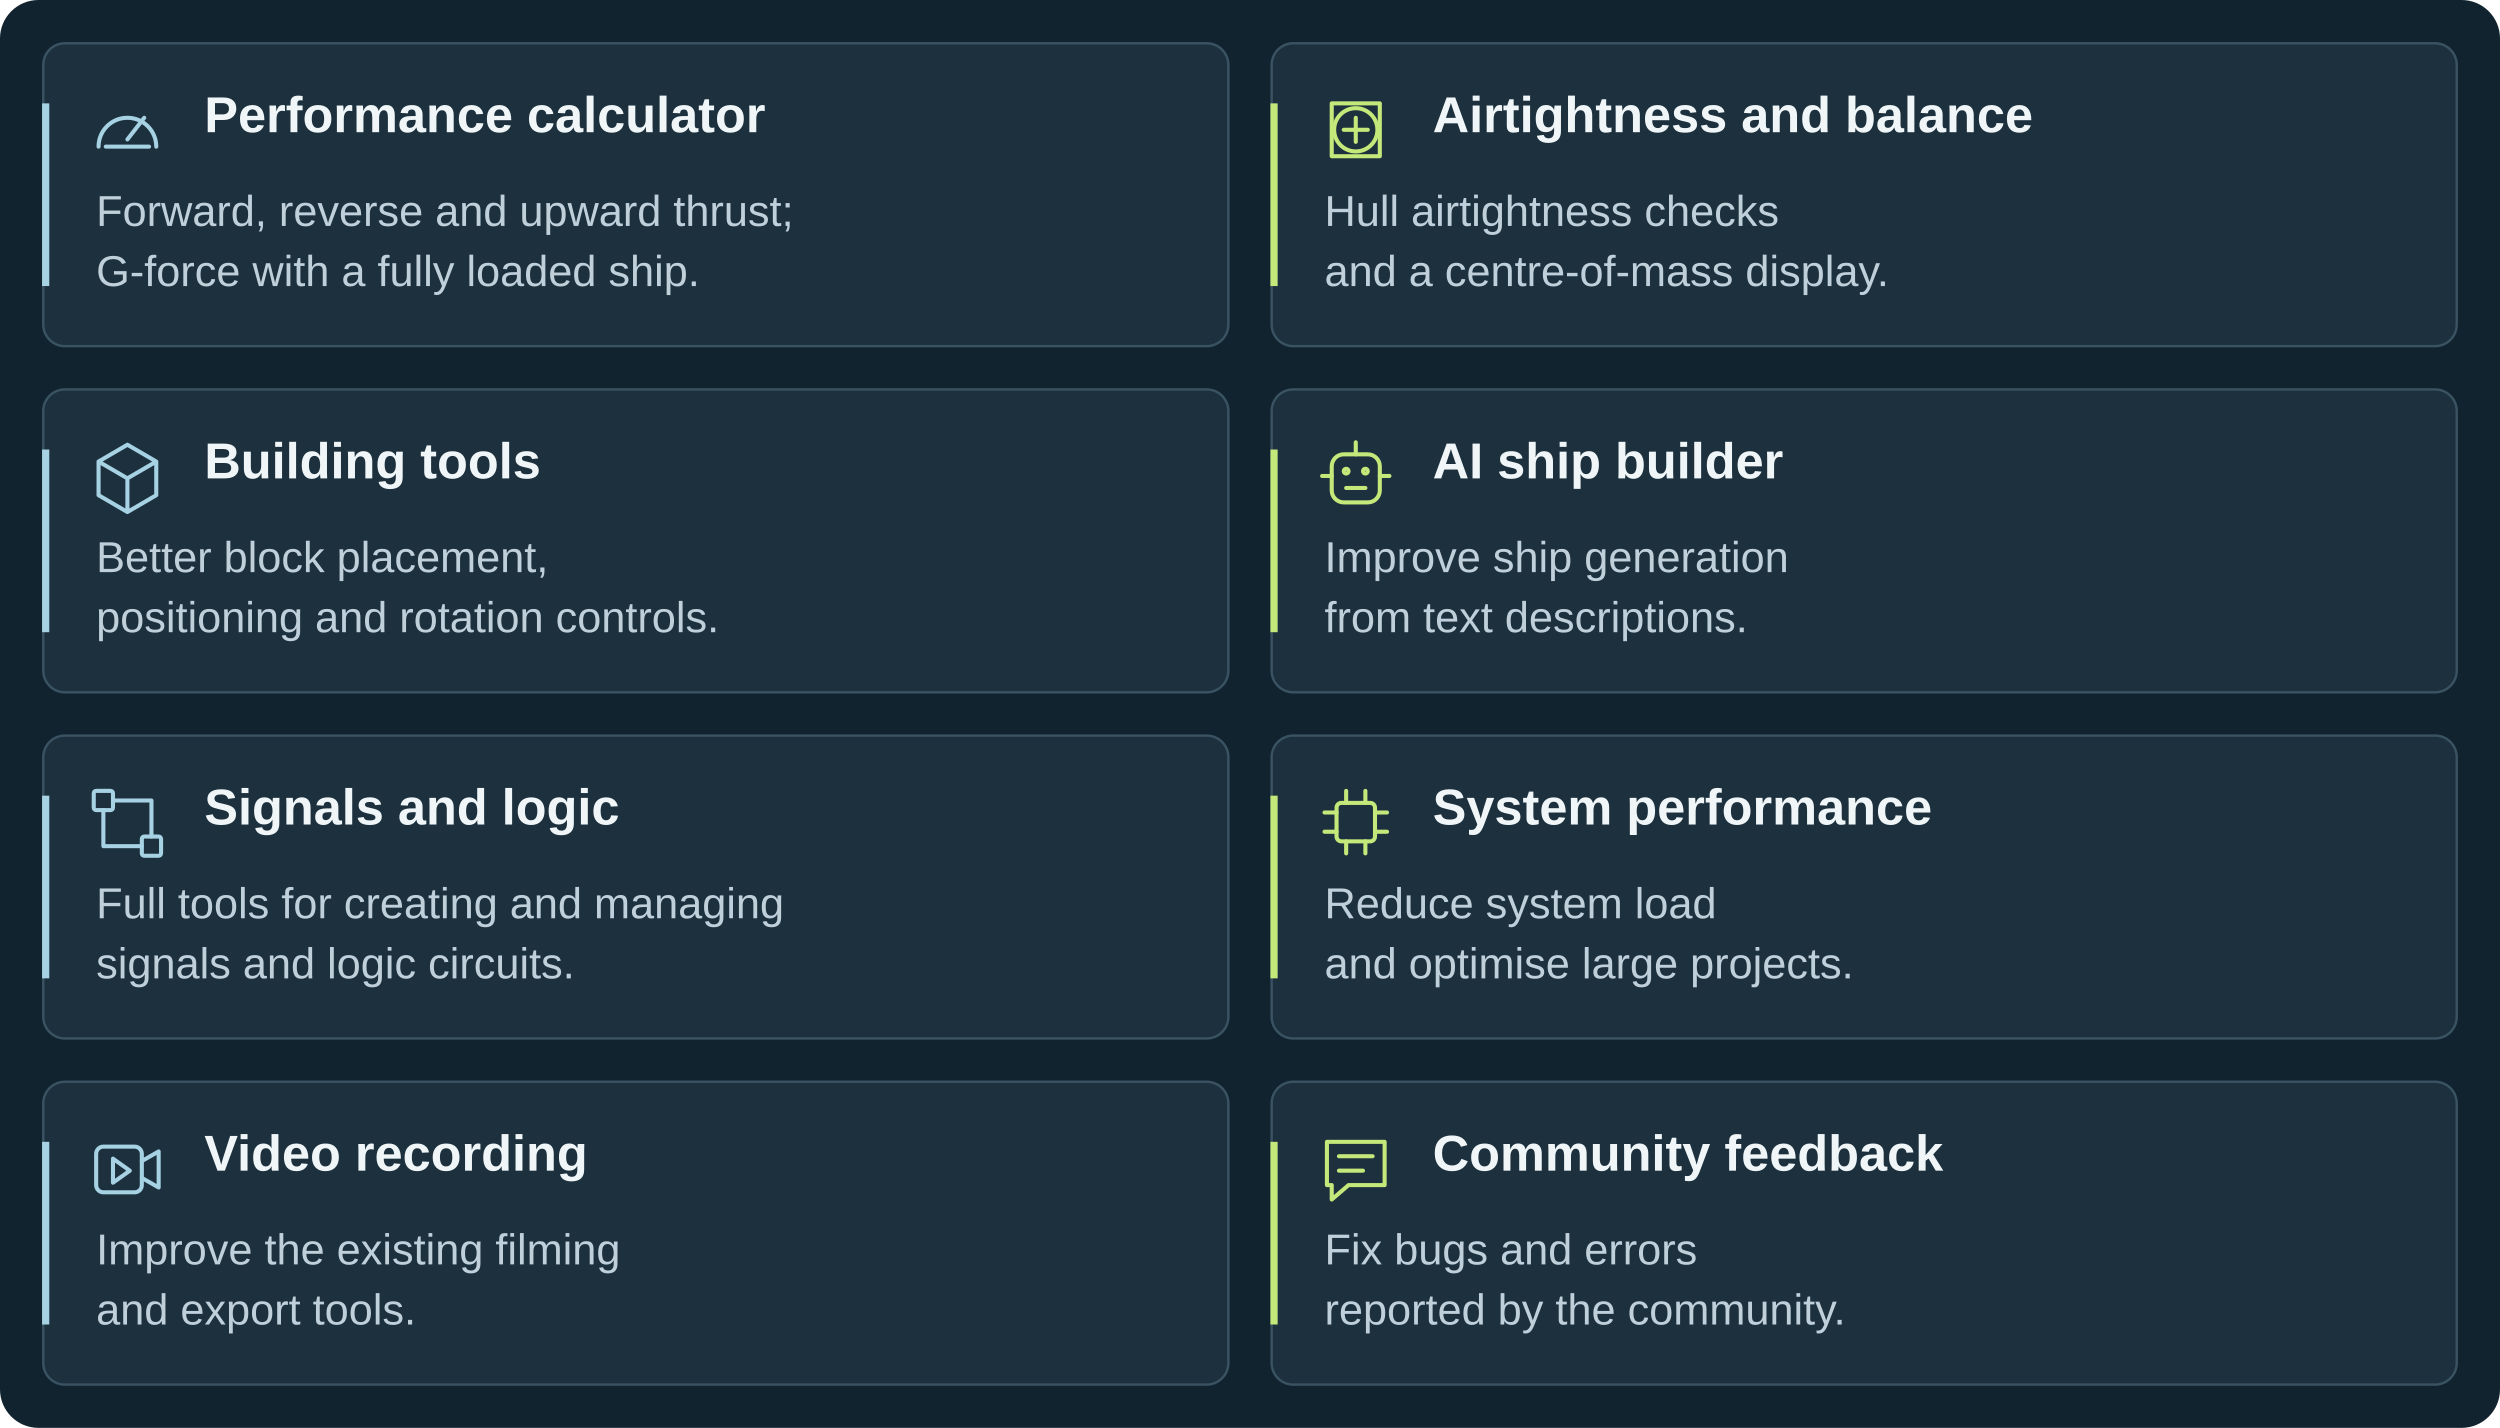
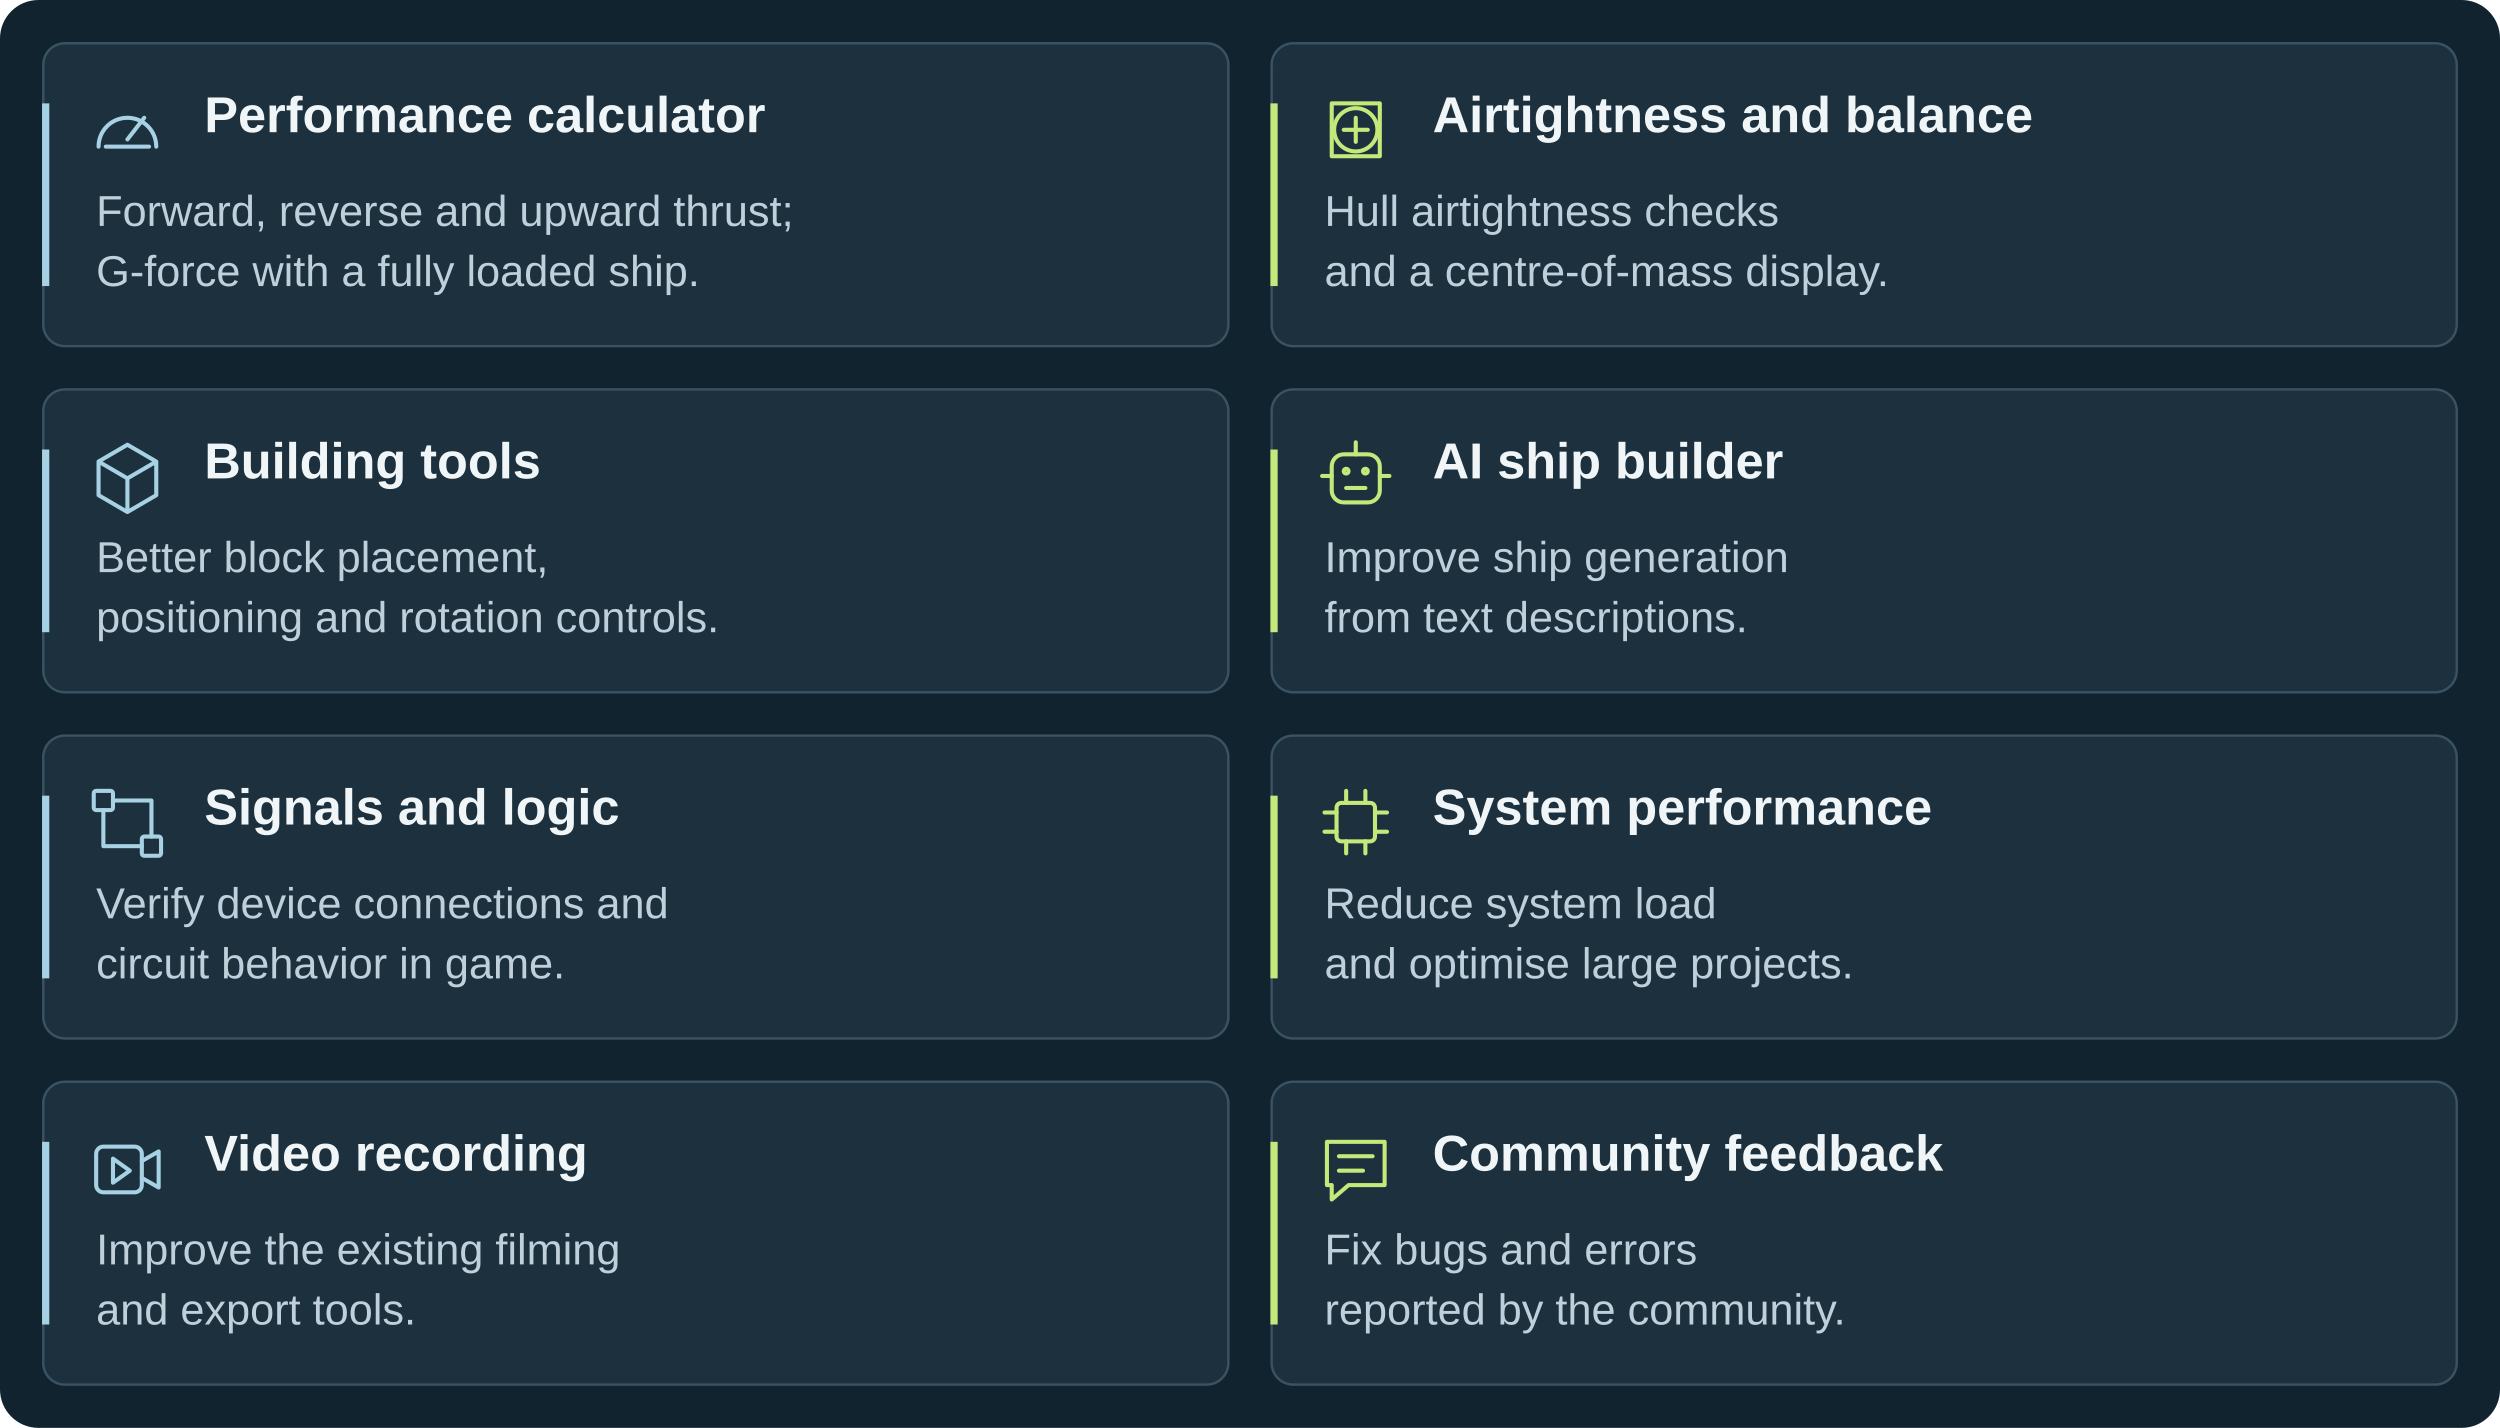
<svg xmlns="http://www.w3.org/2000/svg" width="1040" height="594" viewBox="0 0 1040 594" role="img">
  <rect width="1040" height="594" rx="16" fill="#11232e" />
  <g transform="translate(18 18)">
    <rect width="493" height="126" rx="9" fill="#1c303d" stroke="#3a5362" />
    <path d="M1 25v76" stroke="#a6d2e4" stroke-width="3" />
    <g transform="translate(19 20)" stroke="#a6d2e4" fill="none" stroke-width="1.7" stroke-linecap="round" stroke-linejoin="round">
      <path d="M4 23a12 12 0 1 1 24 0M16 20l7-9M7 23h18" />
    </g>
    <text x="67" y="37" fill="#f0f6f8" font-family="Segoe UI,Arial,sans-serif" font-size="21" font-weight="600">Performance calculator</text>
    <text x="22" y="76" fill="#bfd0db" font-family="Segoe UI,Arial,sans-serif" font-size="18">Forward, reverse and upward thrust;</text>
    <text x="22" y="101" fill="#bfd0db" font-family="Segoe UI,Arial,sans-serif" font-size="18">G-force with a fully loaded ship.</text>
  </g>
  <g transform="translate(529 18)">
    <rect width="493" height="126" rx="9" fill="#1c303d" stroke="#3a5362" />
    <path d="M1 25v76" stroke="#c5e87b" stroke-width="3" />
    <g transform="translate(19 20)" stroke="#c5e87b" fill="none" stroke-width="1.7" stroke-linecap="round" stroke-linejoin="round">
      <path d="M6 5h20v22H6zM11 16h10M16 11v10" />
      <circle cx="16" cy="16" r="9" />
    </g>
    <text x="67" y="37" fill="#f0f6f8" font-family="Segoe UI,Arial,sans-serif" font-size="21" font-weight="600">Airtightness and balance</text>
    <text x="22" y="76" fill="#bfd0db" font-family="Segoe UI,Arial,sans-serif" font-size="18">Hull airtightness checks</text>
    <text x="22" y="101" fill="#bfd0db" font-family="Segoe UI,Arial,sans-serif" font-size="18">and a centre-of-mass display.</text>
  </g>
  <g transform="translate(18 162)">
    <rect width="493" height="126" rx="9" fill="#1c303d" stroke="#3a5362" />
    <path d="M1 25v76" stroke="#a6d2e4" stroke-width="3" />
    <g transform="translate(19 20)" stroke="#a6d2e4" fill="none" stroke-width="1.7" stroke-linecap="round" stroke-linejoin="round">
      <path d="m16 3 12 7v14l-12 7L4 24V10zM4 10l12 7 12-7M16 17v14" />
    </g>
    <text x="67" y="37" fill="#f0f6f8" font-family="Segoe UI,Arial,sans-serif" font-size="21" font-weight="600">Building tools</text>
    <text x="22" y="76" fill="#bfd0db" font-family="Segoe UI,Arial,sans-serif" font-size="18">Better block placement,</text>
    <text x="22" y="101" fill="#bfd0db" font-family="Segoe UI,Arial,sans-serif" font-size="18">positioning and rotation controls.</text>
  </g>
  <g transform="translate(529 162)">
    <rect width="493" height="126" rx="9" fill="#1c303d" stroke="#3a5362" />
    <path d="M1 25v76" stroke="#c5e87b" stroke-width="3" />
    <g transform="translate(19 20)" stroke="#c5e87b" fill="none" stroke-width="1.7" stroke-linecap="round" stroke-linejoin="round">
      <rect x="6" y="7" width="20" height="20" rx="5" />
      <path d="M16 2v5M2 16h4M26 16h4M12 21h8" />
      <circle cx="12" cy="14" r="1" />
      <circle cx="20" cy="14" r="1" />
    </g>
    <text x="67" y="37" fill="#f0f6f8" font-family="Segoe UI,Arial,sans-serif" font-size="21" font-weight="600">AI ship builder</text>
    <text x="22" y="76" fill="#bfd0db" font-family="Segoe UI,Arial,sans-serif" font-size="18">Improve ship generation</text>
    <text x="22" y="101" fill="#bfd0db" font-family="Segoe UI,Arial,sans-serif" font-size="18">from text descriptions.</text>
  </g>
  <g transform="translate(18 306)">
    <rect width="493" height="126" rx="9" fill="#1c303d" stroke="#3a5362" />
    <path d="M1 25v76" stroke="#a6d2e4" stroke-width="3" />
    <g transform="translate(19 20)" stroke="#a6d2e4" fill="none" stroke-width="1.7" stroke-linecap="round" stroke-linejoin="round">
      <rect x="2" y="3" width="8" height="8" rx="1" />
      <rect x="22" y="22" width="8" height="8" rx="1" />
      <path d="M10 7h16v15M6 11v15h16" />
    </g>
    <text x="67" y="37" fill="#f0f6f8" font-family="Segoe UI,Arial,sans-serif" font-size="21" font-weight="600">Signals and logic</text>
-     <text x="22" y="76" fill="#bfd0db" font-family="Segoe UI,Arial,sans-serif" font-size="18">Full tools for creating and managing</text>
-     <text x="22" y="101" fill="#bfd0db" font-family="Segoe UI,Arial,sans-serif" font-size="18">signals and logic circuits.</text>
+     <text x="22" y="76" fill="#bfd0db" font-family="Segoe UI,Arial,sans-serif" font-size="18">Verify device connections and</text>
+     <text x="22" y="101" fill="#bfd0db" font-family="Segoe UI,Arial,sans-serif" font-size="18">circuit behavior in game.</text>
  </g>
  <g transform="translate(529 306)">
    <rect width="493" height="126" rx="9" fill="#1c303d" stroke="#3a5362" />
    <path d="M1 25v76" stroke="#c5e87b" stroke-width="3" />
    <g transform="translate(19 20)" stroke="#c5e87b" fill="none" stroke-width="1.7" stroke-linecap="round" stroke-linejoin="round">
      <rect x="8" y="8" width="16" height="16" rx="2" />
      <path d="M12 3v5M20 3v5M12 24v5M20 24v5M3 12h5M3 20h5M24 12h5M24 20h5" />
    </g>
    <text x="67" y="37" fill="#f0f6f8" font-family="Segoe UI,Arial,sans-serif" font-size="21" font-weight="600">System performance</text>
    <text x="22" y="76" fill="#bfd0db" font-family="Segoe UI,Arial,sans-serif" font-size="18">Reduce system load</text>
    <text x="22" y="101" fill="#bfd0db" font-family="Segoe UI,Arial,sans-serif" font-size="18">and optimise large projects.</text>
  </g>
  <g transform="translate(18 450)">
    <rect width="493" height="126" rx="9" fill="#1c303d" stroke="#3a5362" />
    <path d="M1 25v76" stroke="#a6d2e4" stroke-width="3" />
    <g transform="translate(19 20)" stroke="#a6d2e4" fill="none" stroke-width="1.7" stroke-linecap="round" stroke-linejoin="round">
      <rect x="3" y="7" width="19" height="19" rx="3" />
      <path d="m22 13 7-4v15l-7-4M10 12l7 5-7 5z" />
    </g>
    <text x="67" y="37" fill="#f0f6f8" font-family="Segoe UI,Arial,sans-serif" font-size="21" font-weight="600">Video recording</text>
    <text x="22" y="76" fill="#bfd0db" font-family="Segoe UI,Arial,sans-serif" font-size="18">Improve the existing filming</text>
    <text x="22" y="101" fill="#bfd0db" font-family="Segoe UI,Arial,sans-serif" font-size="18">and export tools.</text>
  </g>
  <g transform="translate(529 450)">
    <rect width="493" height="126" rx="9" fill="#1c303d" stroke="#3a5362" />
    <path d="M1 25v76" stroke="#c5e87b" stroke-width="3" />
    <g transform="translate(19 20)" stroke="#c5e87b" fill="none" stroke-width="1.7" stroke-linecap="round" stroke-linejoin="round">
      <path d="M4 5h24v18H13l-7 6v-6H4zM9 11h14M9 17h10" />
    </g>
    <text x="67" y="37" fill="#f0f6f8" font-family="Segoe UI,Arial,sans-serif" font-size="21" font-weight="600">Community feedback</text>
    <text x="22" y="76" fill="#bfd0db" font-family="Segoe UI,Arial,sans-serif" font-size="18">Fix bugs and errors</text>
    <text x="22" y="101" fill="#bfd0db" font-family="Segoe UI,Arial,sans-serif" font-size="18">reported by the community.</text>
  </g>
</svg>
